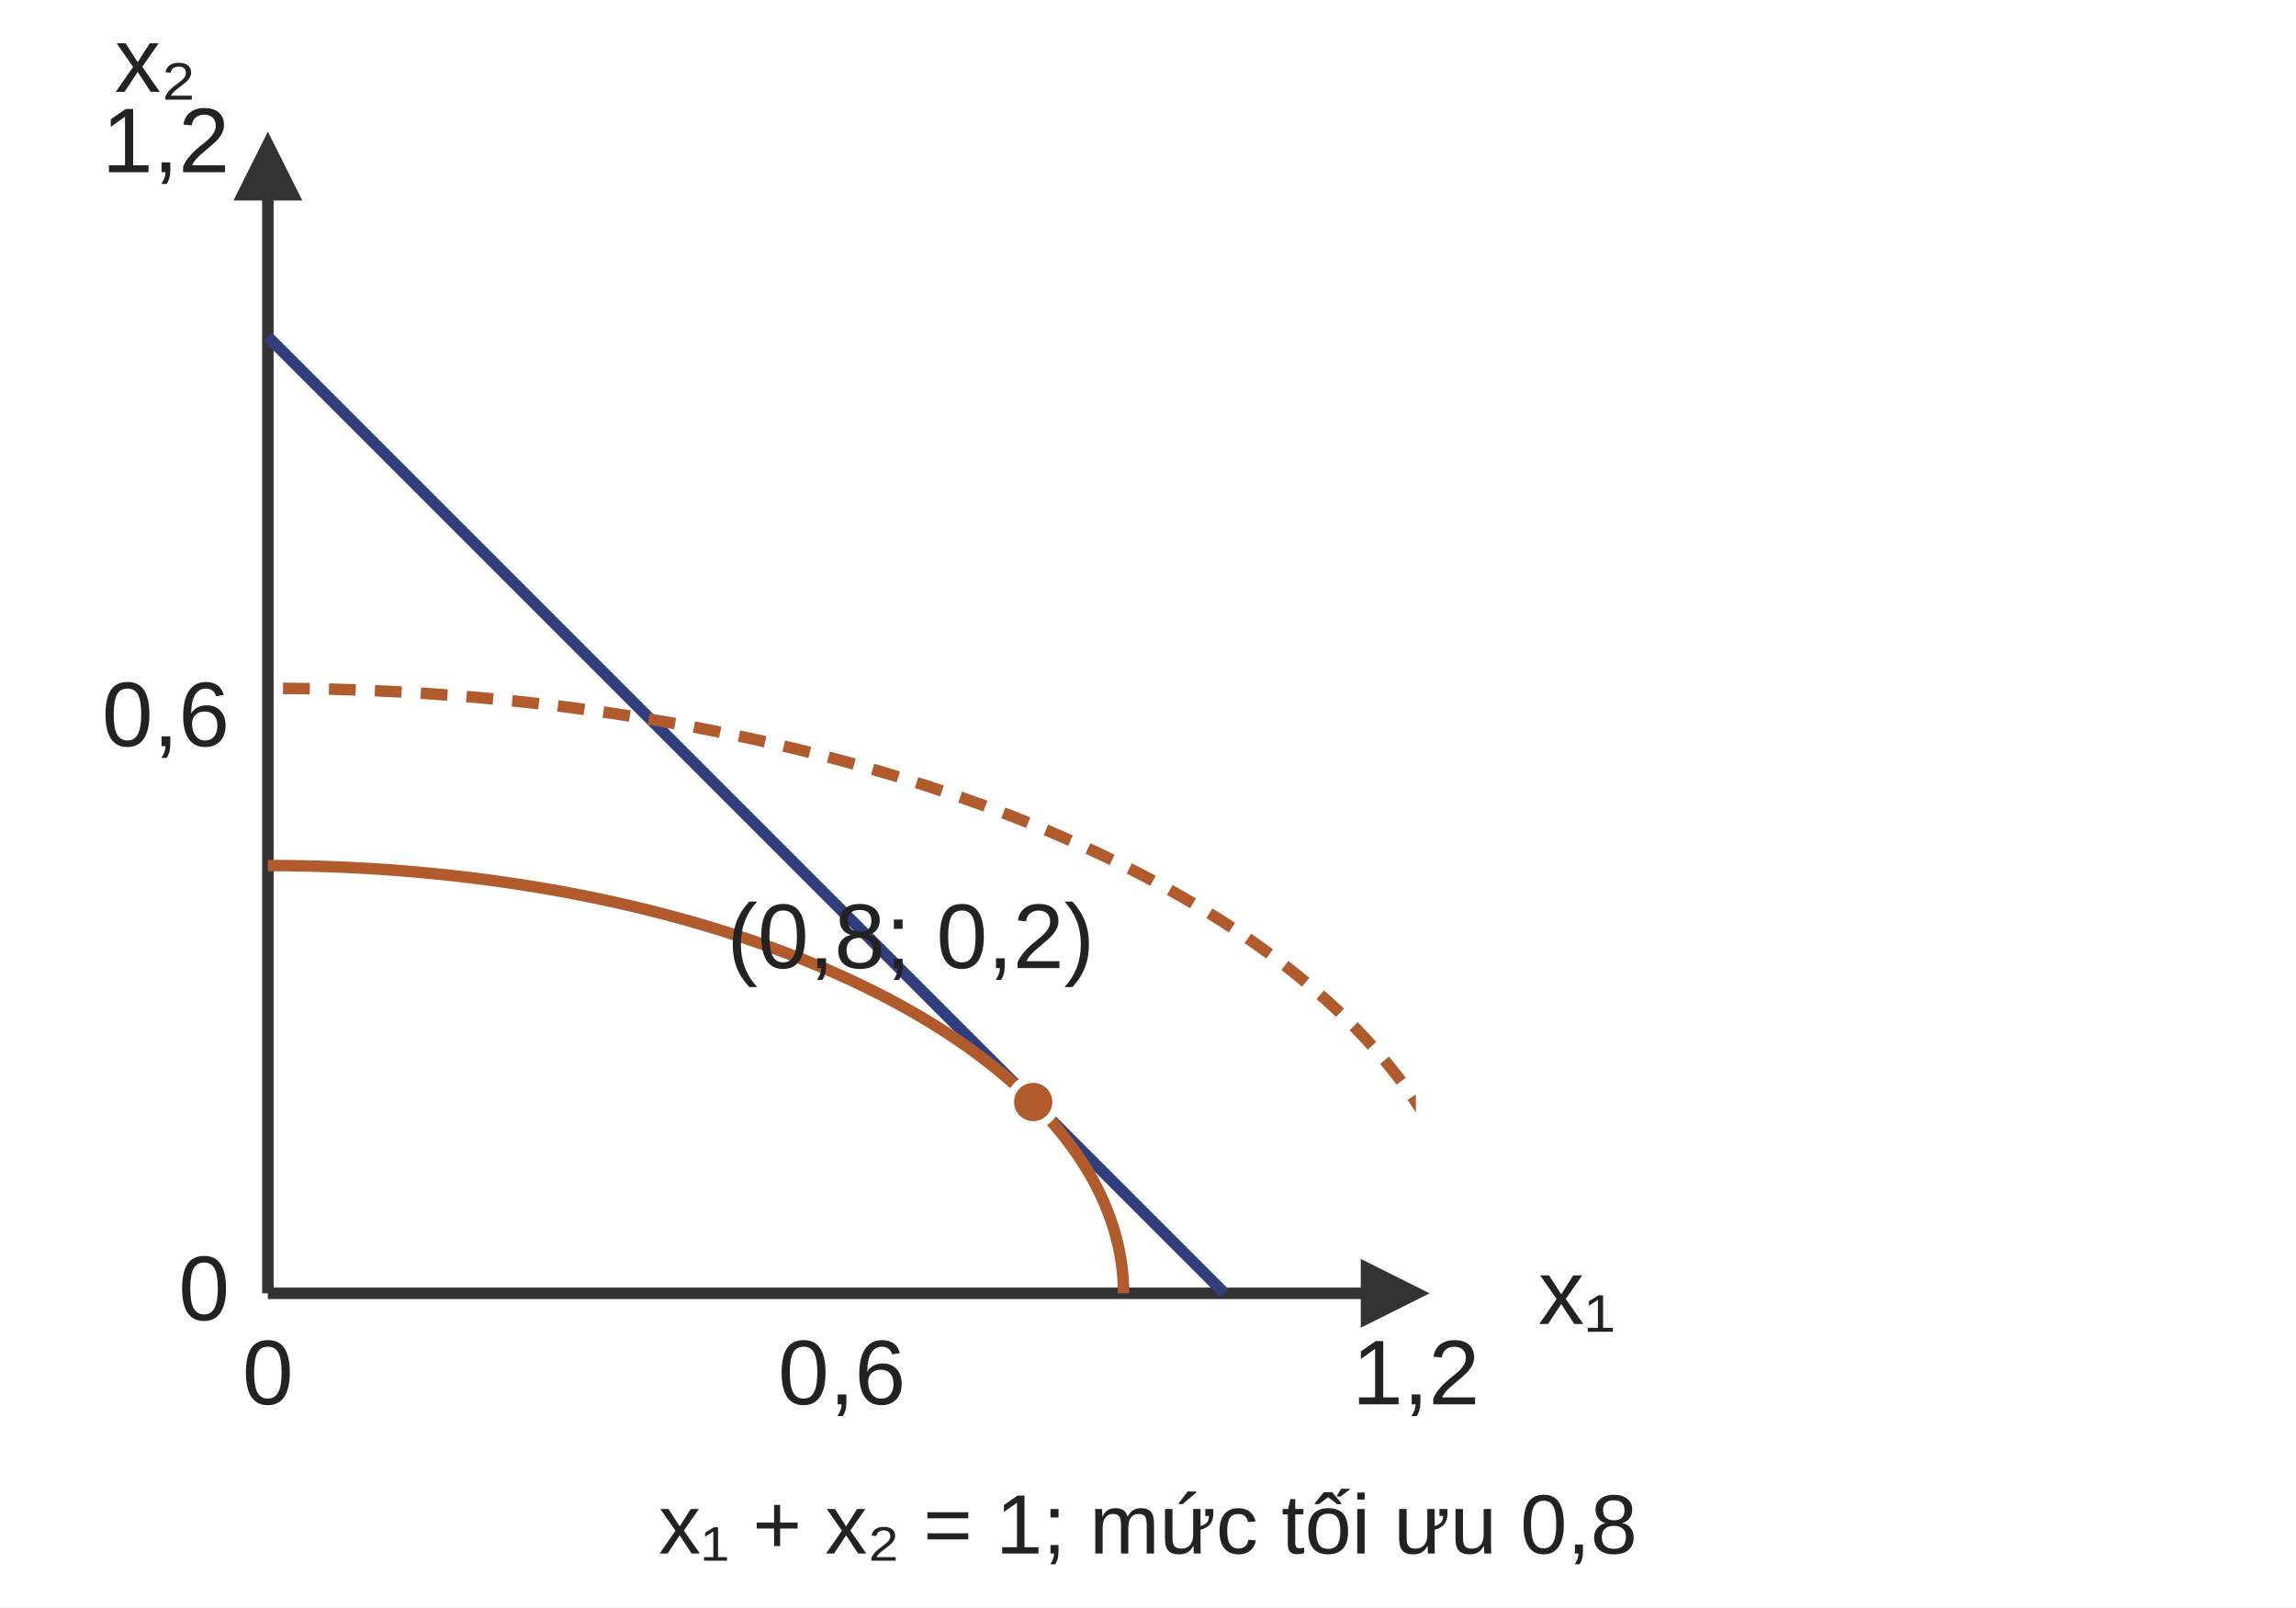
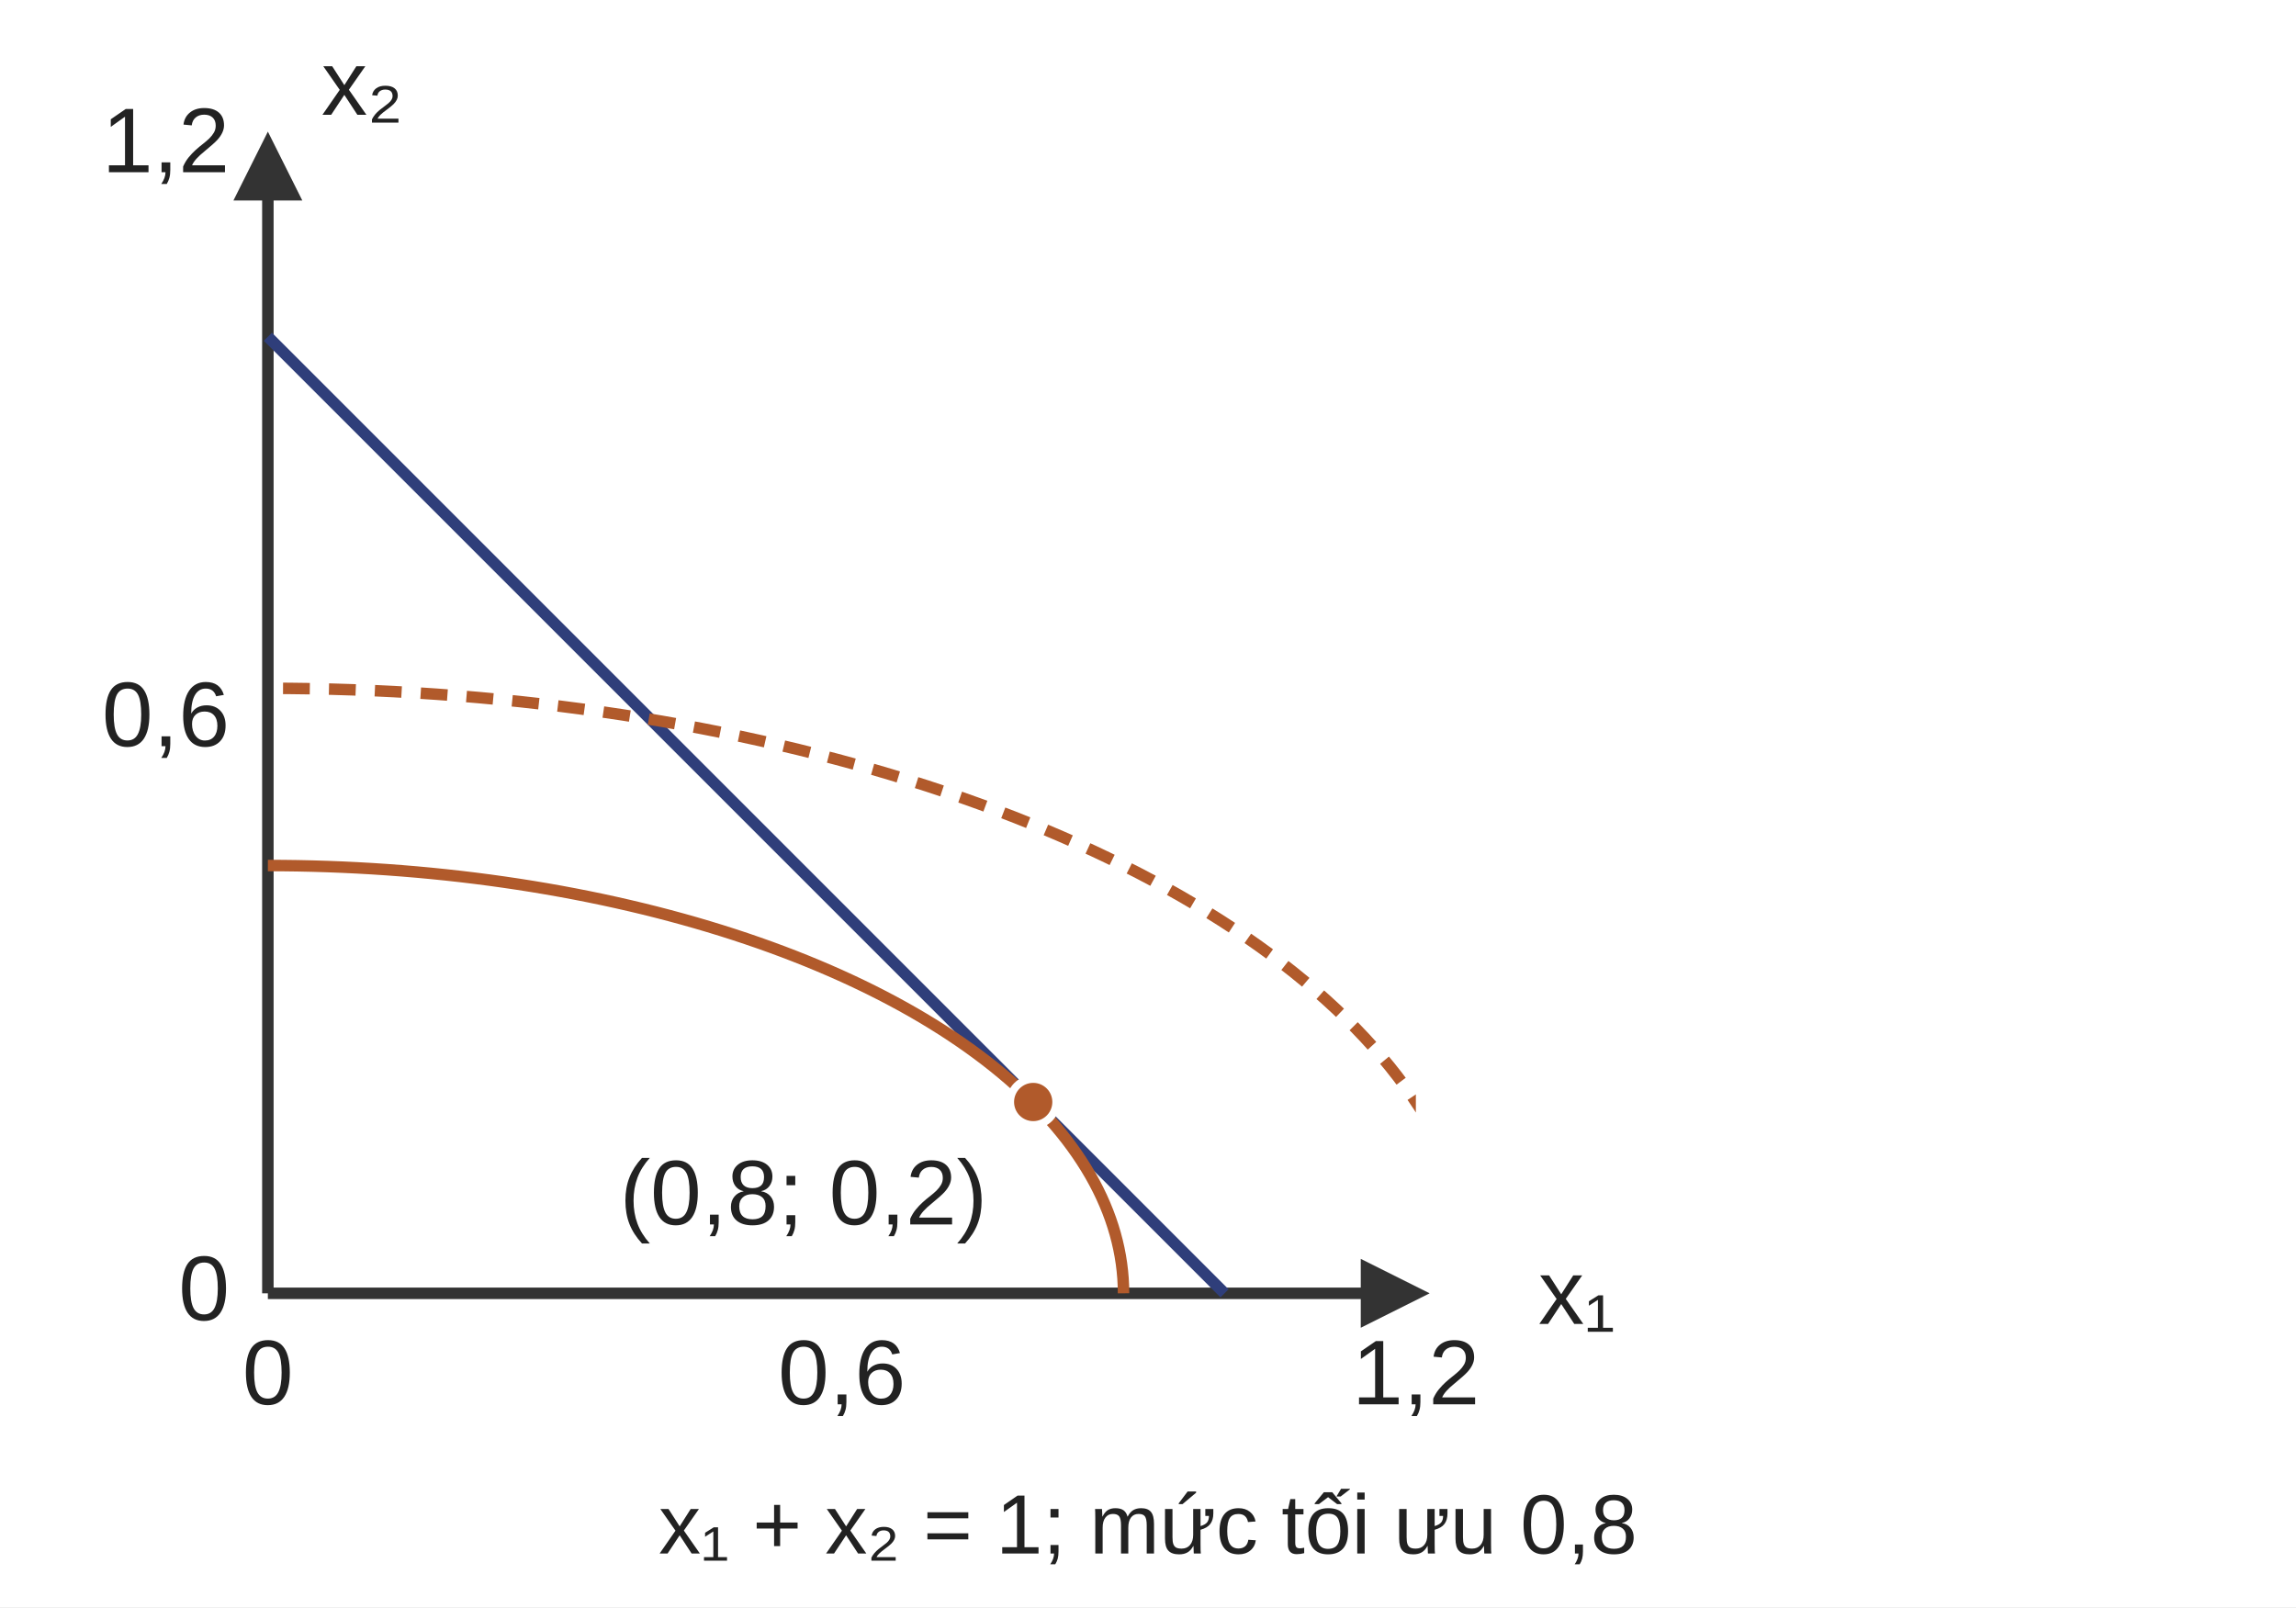
<svg xmlns="http://www.w3.org/2000/svg" viewBox="0 0 600 420" role="img" aria-labelledby="title">
  <rect width="600" height="420" fill="#fff" />
  <defs>
    <clipPath id="plot">
      <rect x="70" y="38" width="300" height="300" />
    </clipPath>
    <marker id="arrow" viewBox="0 0 10 10" refX="8" refY="5" markerWidth="6" markerHeight="6" orient="auto">
      <path d="M0,0 L10,5 L0,10" fill="#333" />
    </marker>
  </defs>
  <g font-family="Arial,sans-serif" font-size="24" fill="#222">
    <line x1="70.0" y1="338.0" x2="370.0" y2="338.0" stroke="#333" stroke-width="3" stroke-dasharray="" marker-end="url(#arrow)" />
    <line x1="70.0" y1="338.0" x2="70.0" y2="38.0" stroke="#333" stroke-width="3" stroke-dasharray="" marker-end="url(#arrow)" />
    <text x="402.00" y="346.00" text-anchor="start" fill="#222" font-size="24">x₁</text>
-     <text x="30.00" y="24.00" text-anchor="start" fill="#222" font-size="24">x₂</text>
+     <text x="84.00" y="30.00" text-anchor="start" fill="#222" font-size="24">x₂</text>
    <text x="70.00" y="367.00" text-anchor="middle" fill="#222" font-size="24">0</text>
    <text x="220.00" y="367.00" text-anchor="middle" fill="#222" font-size="24">0,6</text>
    <text x="370.00" y="367.00" text-anchor="middle" fill="#222" font-size="24">1,2</text>
    <text x="60.00" y="345.00" text-anchor="end" fill="#222" font-size="24">0</text>
    <text x="60.00" y="195.00" text-anchor="end" fill="#222" font-size="24">0,6</text>
    <text x="60.00" y="45.00" text-anchor="end" fill="#222" font-size="24">1,2</text>
    <line x1="70.0" y1="88.0" x2="320.0" y2="338.0" stroke="#2f3e7a" stroke-width="3" stroke-dasharray="" />
    <path d="M386.228,338.000 L386.180,335.241 L386.035,332.482 L385.794,329.725 L385.457,326.971 L385.024,324.219 L384.495,321.473 L383.871,318.731 L383.150,315.995 L382.334,313.266 L381.424,310.544 L380.418,307.830 L379.317,305.126 L378.123,302.432 L376.834,299.749 L375.453,297.077 L373.978,294.418 L372.410,291.772 L370.750,289.140 L368.999,286.523 L367.157,283.922 L365.224,281.337 L363.201,278.769 L361.089,276.220 L358.888,273.689 L356.600,271.178 L354.224,268.687 L351.761,266.218 L349.213,263.770 L346.579,261.345 L343.861,258.943 L341.060,256.565 L338.176,254.212 L335.211,251.885 L332.165,249.584 L329.039,247.310 L325.834,245.063 L322.551,242.845 L319.191,240.655 L315.755,238.496 L312.245,236.366 L308.660,234.268 L305.003,232.201 L301.274,230.167 L297.475,228.165 L293.607,226.197 L289.670,224.262 L285.667,222.363 L281.598,220.498 L277.464,218.670 L273.267,216.878 L269.009,215.122 L264.689,213.405 L260.311,211.725 L255.874,210.083 L251.381,208.481 L246.832,206.918 L242.230,205.395 L237.575,203.912 L232.869,202.470 L228.114,201.069 L223.310,199.710 L218.460,198.394 L213.564,197.119 L208.625,195.888 L203.644,194.700 L198.621,193.556 L193.560,192.455 L188.461,191.399 L183.326,190.388 L178.156,189.422 L172.954,188.500 L167.720,187.625 L162.456,186.795 L157.164,186.011 L151.846,185.274 L146.502,184.583 L141.136,183.939 L135.747,183.341 L130.339,182.791 L124.912,182.288 L119.469,181.833 L114.010,181.425 L108.538,181.065 L103.055,180.752 L97.561,180.488 L92.059,180.271 L86.550,180.103 L81.036,179.982 L75.519,179.910 L70.000,179.886" fill="none" stroke="#b15a2b" stroke-width="3" stroke-dasharray="7 5" clip-path="url(#plot)" />
    <path d="M293.607,338.000 L293.573,336.049 L293.471,334.098 L293.300,332.149 L293.062,330.201 L292.756,328.256 L292.382,326.313 L291.940,324.375 L291.431,322.440 L290.854,320.510 L290.210,318.586 L289.499,316.667 L288.720,314.755 L287.876,312.850 L286.965,310.952 L285.988,309.063 L284.945,307.183 L283.836,305.312 L282.663,303.451 L281.424,301.600 L280.122,299.761 L278.755,297.933 L277.325,296.118 L275.831,294.315 L274.275,292.525 L272.657,290.750 L270.976,288.989 L269.235,287.242 L267.433,285.511 L265.571,283.797 L263.649,282.098 L261.668,280.417 L259.629,278.753 L257.532,277.108 L255.378,275.480 L253.168,273.872 L250.902,272.284 L248.580,270.715 L246.205,269.167 L243.775,267.640 L241.293,266.134 L238.758,264.650 L236.172,263.189 L233.536,261.750 L230.849,260.335 L228.114,258.943 L225.330,257.575 L222.499,256.232 L219.622,254.914 L216.699,253.621 L213.732,252.354 L210.720,251.112 L207.666,249.898 L204.570,248.710 L201.433,247.549 L198.256,246.416 L195.039,245.311 L191.785,244.234 L188.494,243.185 L185.166,242.166 L181.803,241.175 L178.407,240.215 L174.977,239.283 L171.515,238.382 L168.023,237.512 L164.500,236.672 L160.949,235.863 L157.370,235.084 L153.765,234.338 L150.134,233.623 L146.478,232.939 L142.799,232.288 L139.098,231.669 L135.376,231.082 L131.634,230.528 L127.874,230.006 L124.095,229.518 L120.301,229.062 L116.490,228.640 L112.666,228.251 L108.829,227.895 L104.980,227.573 L101.120,227.285 L97.251,227.030 L93.373,226.809 L89.489,226.622 L85.598,226.469 L81.703,226.350 L77.804,226.265 L73.902,226.214 L70.000,226.197" fill="none" stroke="#b15a2b" stroke-width="3" stroke-dasharray="" clip-path="url(#plot)" />
    <circle cx="270.0" cy="288.0" r="6" fill="#b15a2b" stroke="#fff" stroke-width="2" />
-     <text x="190.00" y="253.00" text-anchor="start" fill="#222" font-size="24">(0,8; 0,2)</text>
+     <text x="258.00" y="320.00" text-anchor="end" fill="#222" font-size="24">(0,8; 0,2)</text>
    <text x="300.00" y="406.00" text-anchor="middle" fill="#222" font-size="22">x₁ + x₂ = 1; mức tối ưu 0,8</text>
  </g>
</svg>
